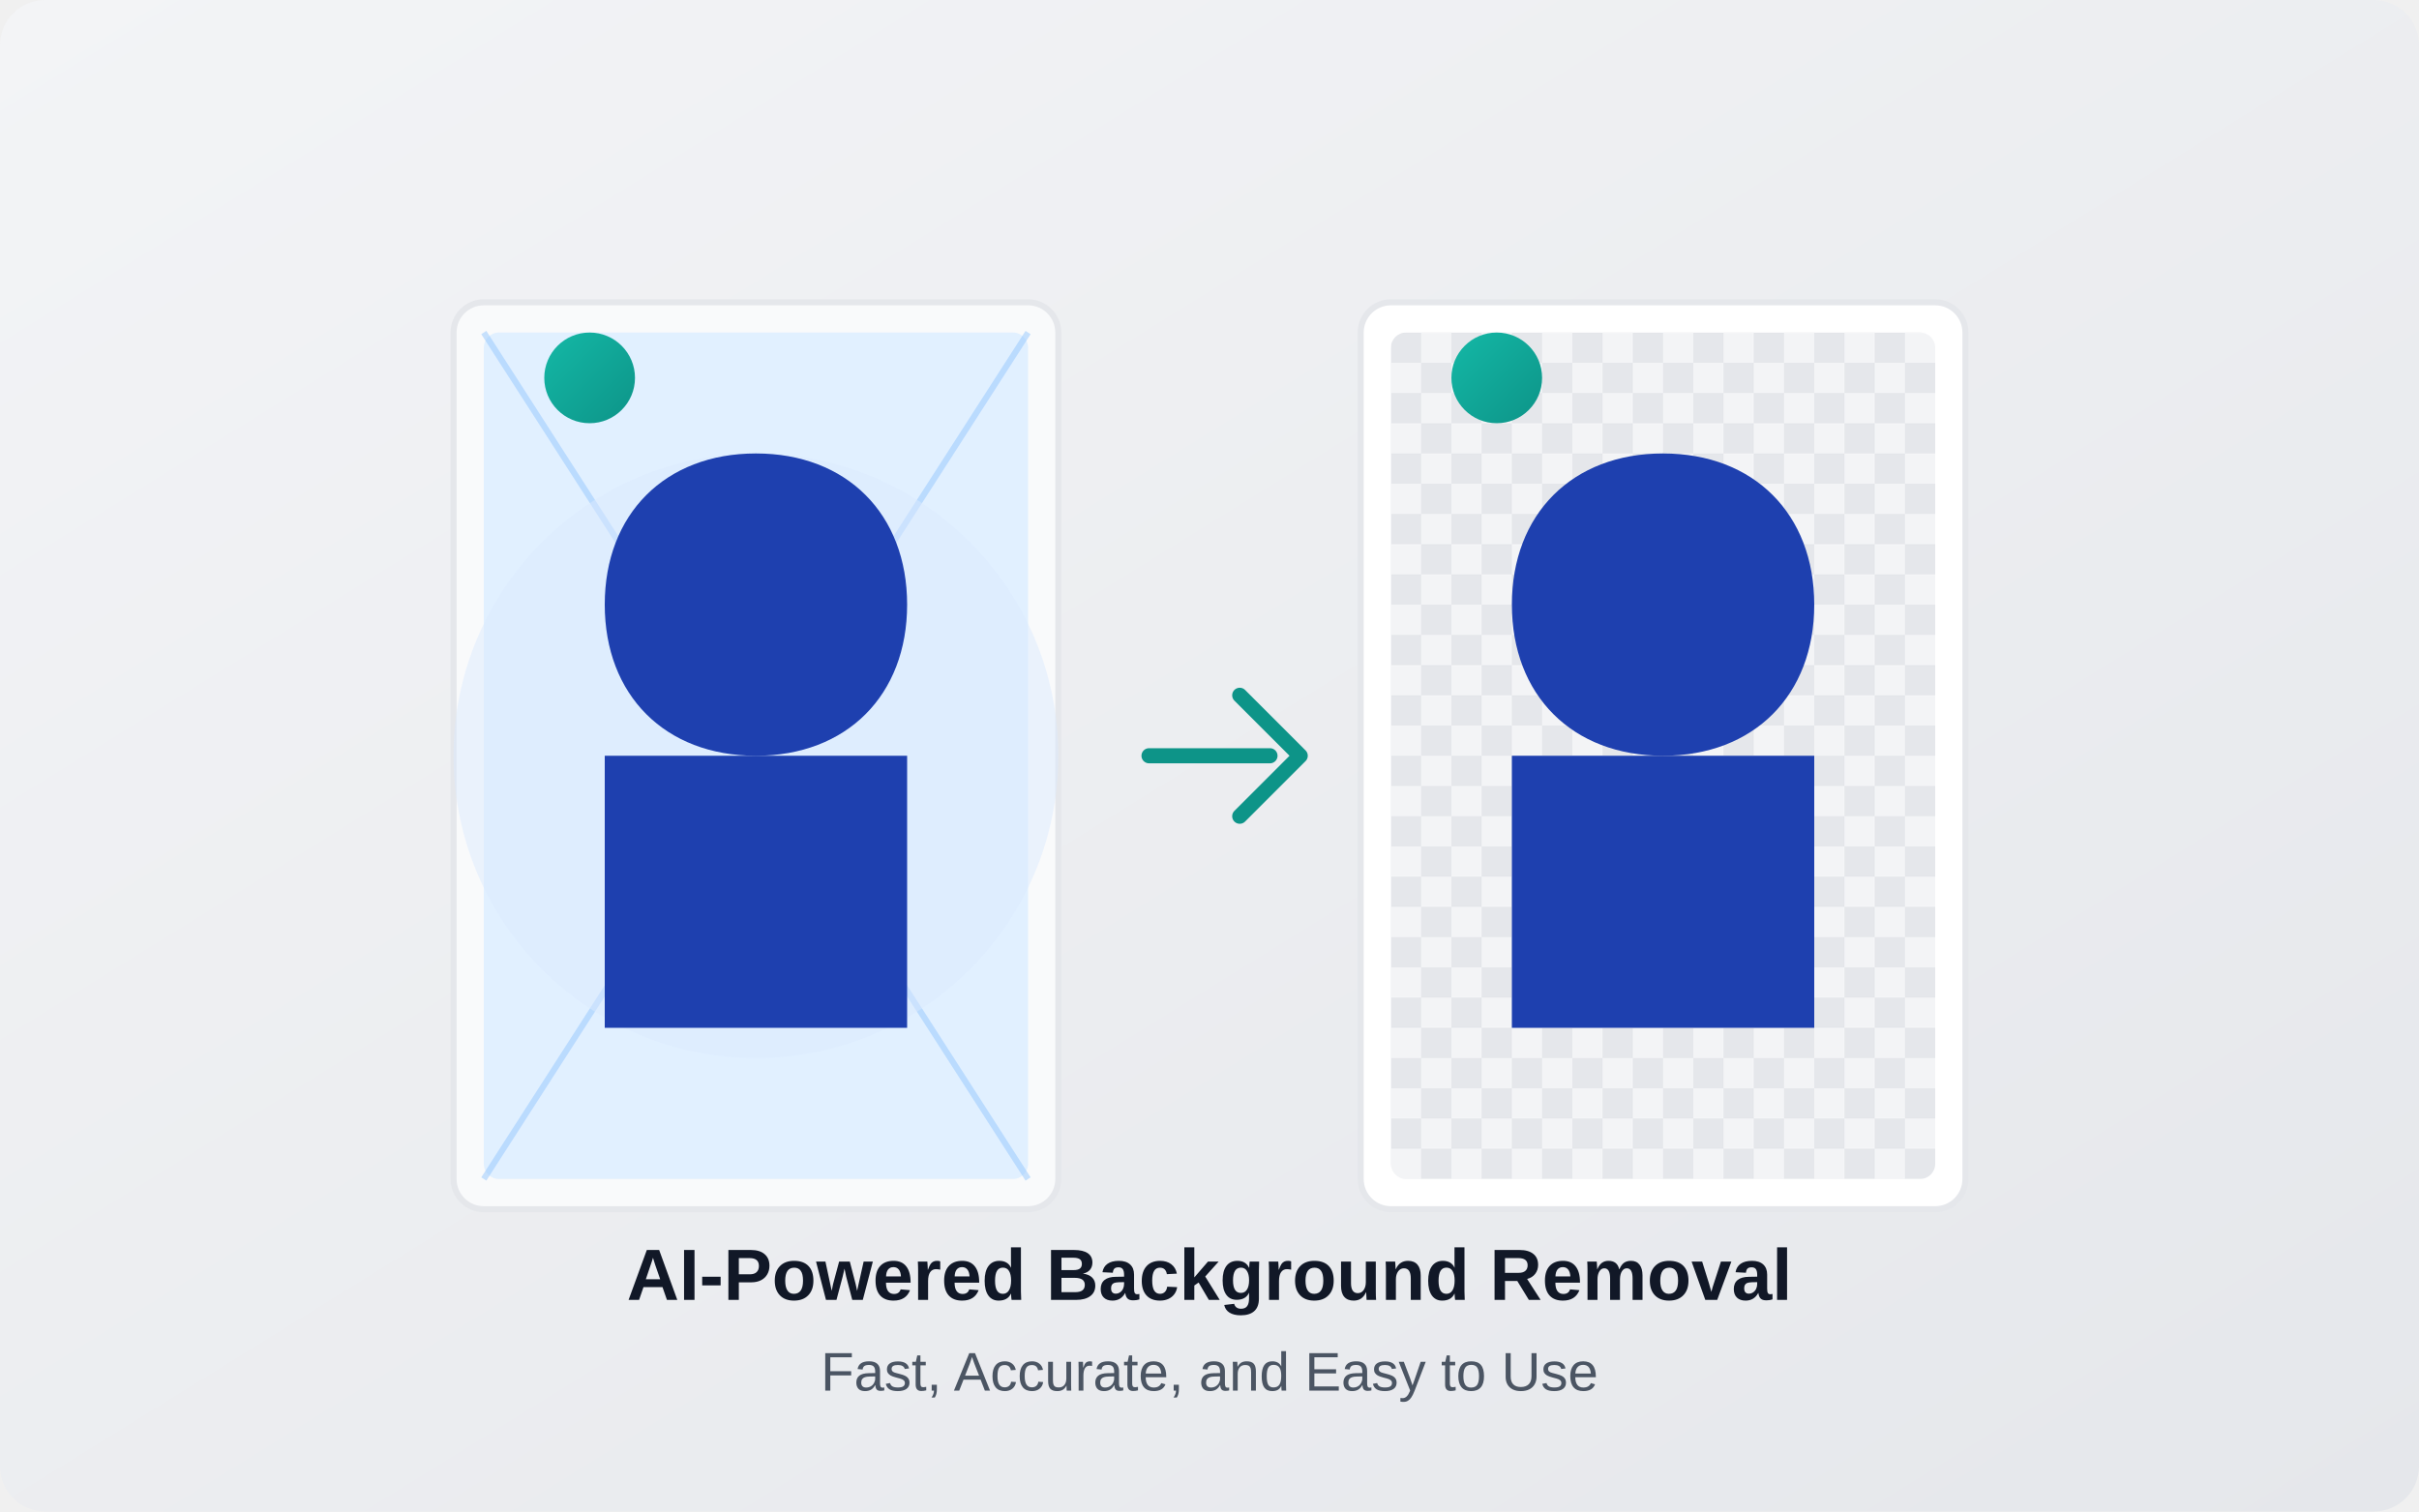
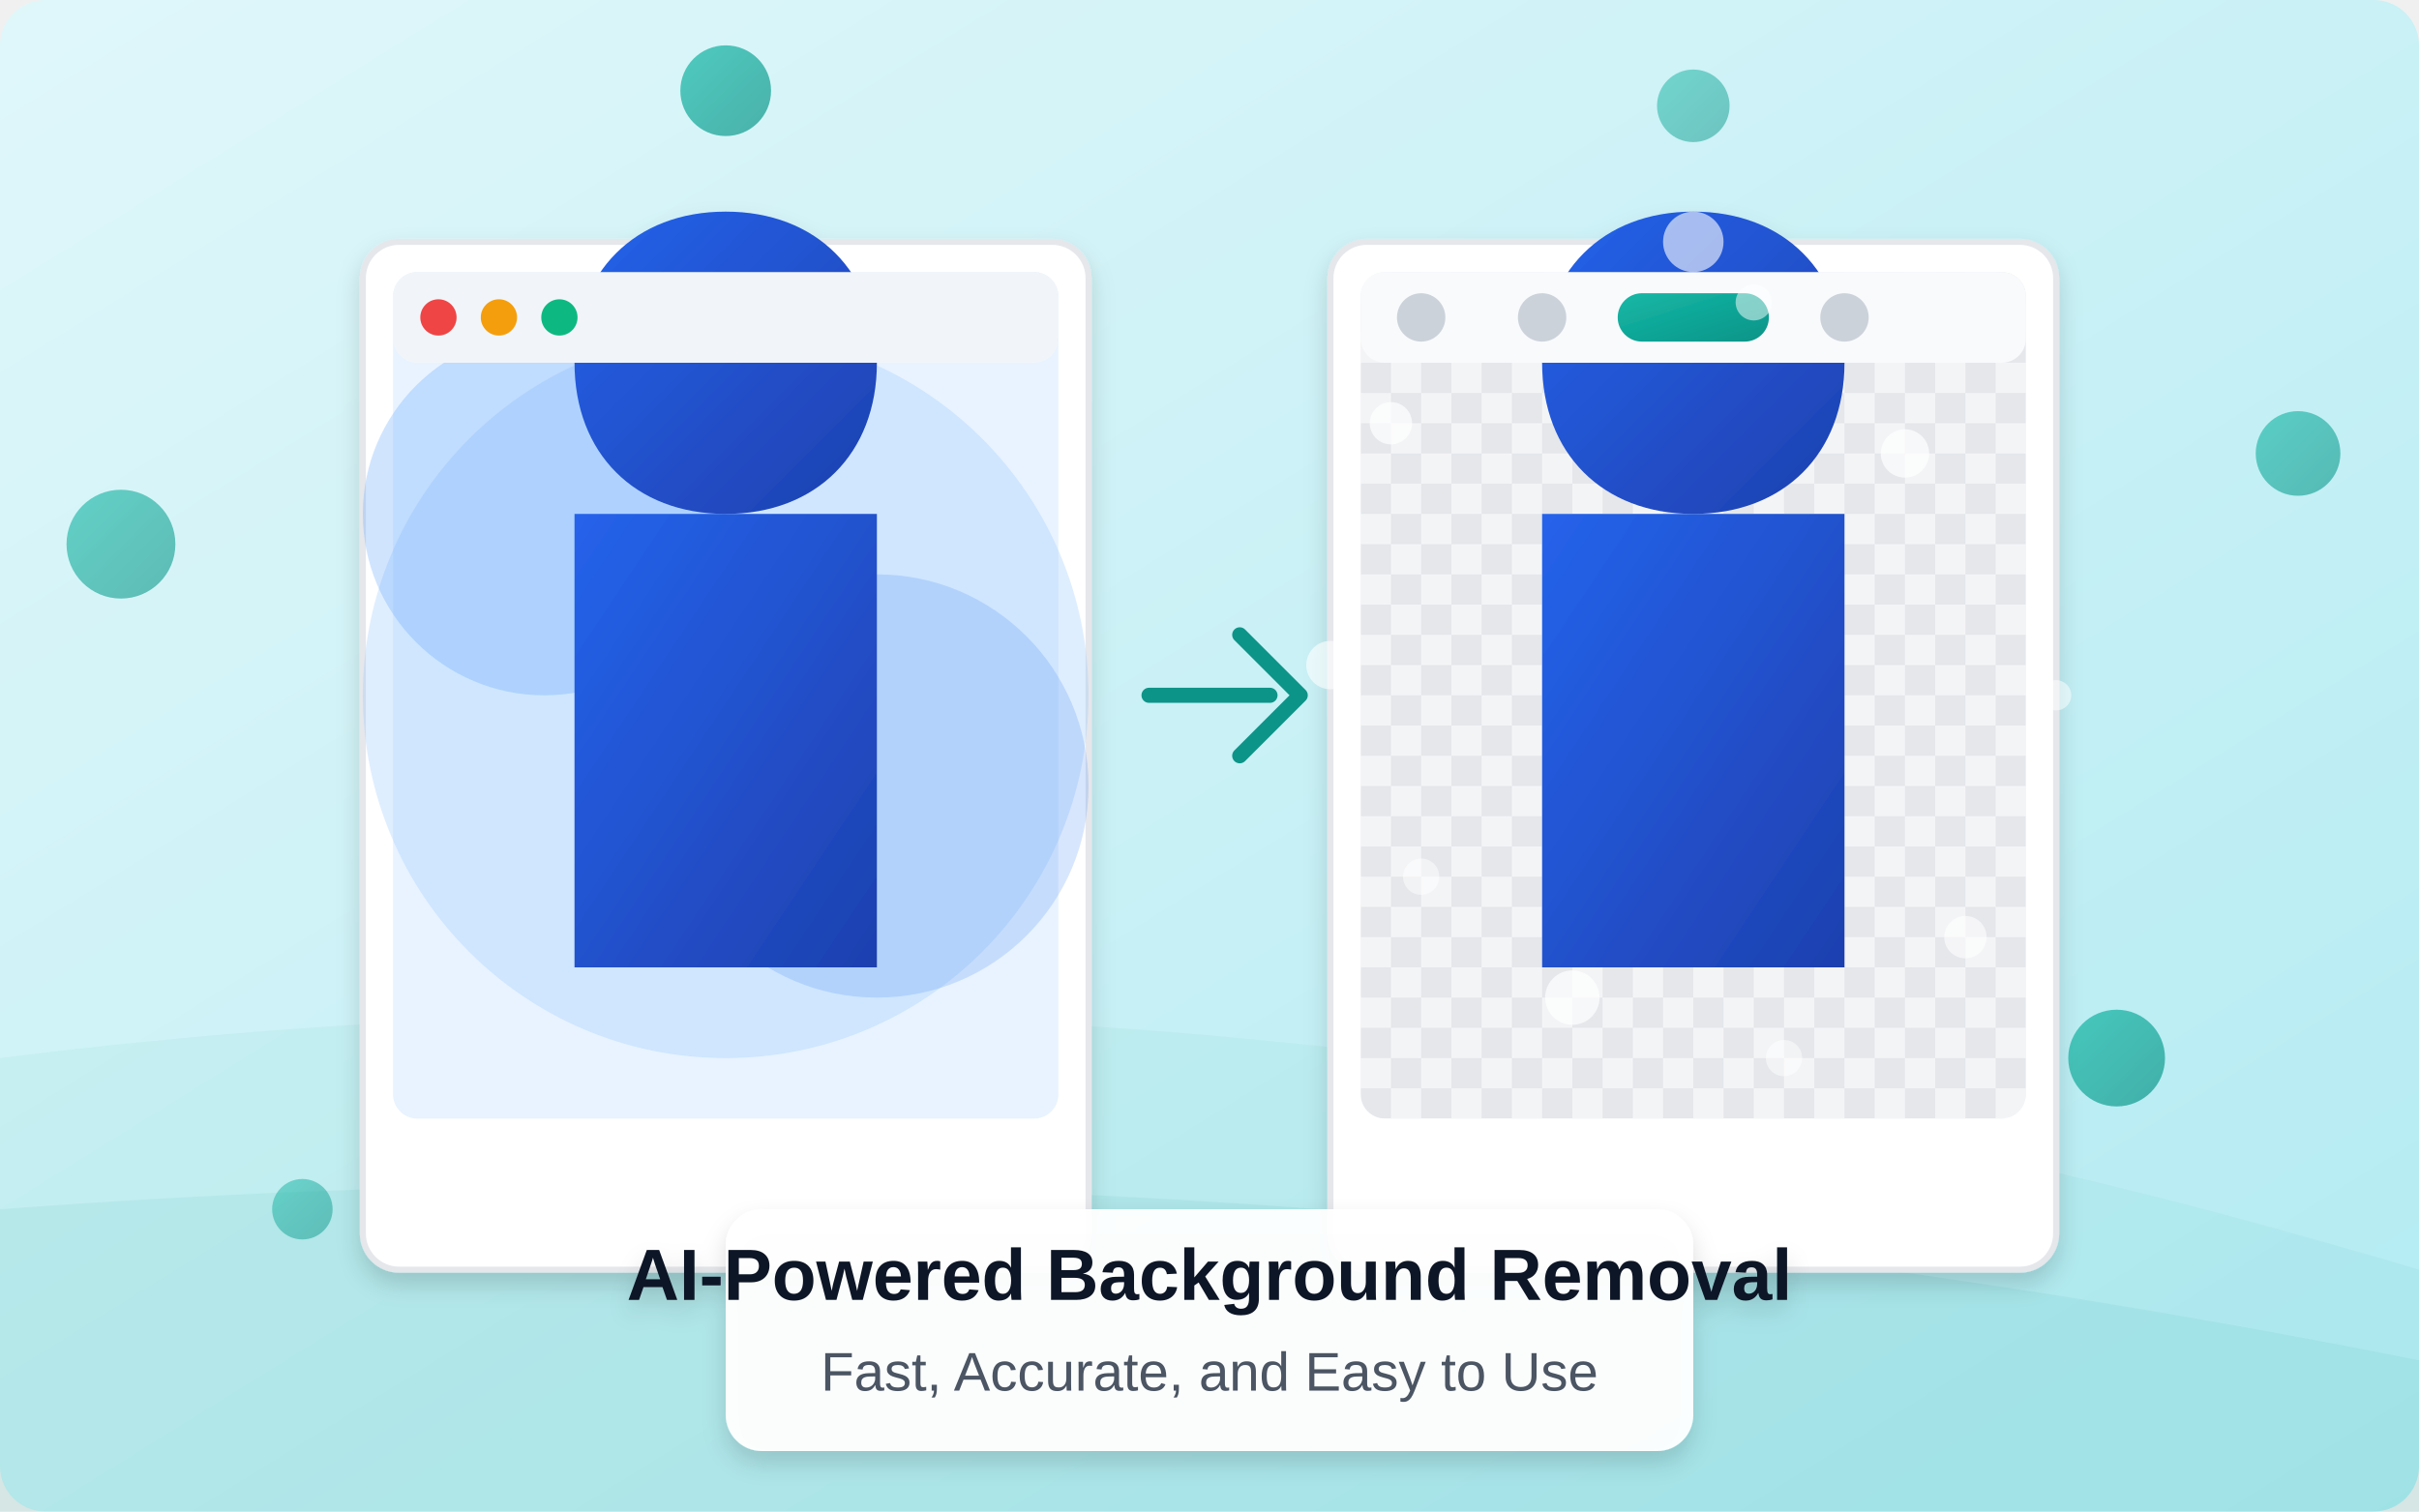
<svg xmlns="http://www.w3.org/2000/svg" width="800" height="500" viewBox="0 0 800 500">
  <defs>
    <linearGradient id="bgGradient" x1="0%" y1="0%" x2="100%" y2="100%">
-       <stop offset="0%" style="stop-color:#f3f4f6;stop-opacity:1" />
-       <stop offset="100%" style="stop-color:#e5e7eb;stop-opacity:1" />
+       <stop offset="0%" style="stop-color:#e0f7fa;stop-opacity:1" />
+       <stop offset="100%" style="stop-color:#b2ebf2;stop-opacity:1" />
    </linearGradient>
    <linearGradient id="tealGradient" x1="0%" y1="0%" x2="100%" y2="100%">
      <stop offset="0%" style="stop-color:#14b8a6;stop-opacity:1" />
      <stop offset="100%" style="stop-color:#0d9488;stop-opacity:1" />
    </linearGradient>
+     <linearGradient id="personGradient" x1="0%" y1="0%" x2="100%" y2="100%">
+       <stop offset="0%" style="stop-color:#2563eb;stop-opacity:1" />
+       <stop offset="100%" style="stop-color:#1e40af;stop-opacity:1" />
+     </linearGradient>
+     <linearGradient id="buttonGradient" x1="0%" y1="0%" x2="100%" y2="100%">
+       <stop offset="0%" style="stop-color:#14b8a6;stop-opacity:1" />
+       <stop offset="100%" style="stop-color:#0d9488;stop-opacity:1" />
+     </linearGradient>
+     <filter id="shadow" x="-20%" y="-20%" width="140%" height="140%">
+       <feDropShadow dx="0" dy="4" stdDeviation="4" flood-color="#000000" flood-opacity="0.15" />
+     </filter>
    <clipPath id="personClip">
      <path d="M400,300 C460,300 500,250 500,180 C500,110 460,60 400,60 C340,60 300,110 300,180 C300,250 340,300 400,300 Z" />
      <path d="M300,300 L300,440 L500,440 L500,300 Z" />
    </clipPath>
+     <pattern id="checkerPattern" width="20" height="20" patternUnits="userSpaceOnUse">
+       <rect width="10" height="10" fill="#f3f4f6" />
+       <rect x="10" y="0" width="10" height="10" fill="#e5e7eb" />
+       <rect x="0" y="10" width="10" height="10" fill="#e5e7eb" />
+       <rect x="10" y="10" width="10" height="10" fill="#f3f4f6" />
+     </pattern>
  </defs>
  <rect width="800" height="500" fill="url(#bgGradient)" rx="15" ry="15" />
-   <rect x="150" y="100" width="200" height="300" rx="10" ry="10" fill="#f9fafb" stroke="#e5e7eb" stroke-width="2" />
+   <path d="M0,350 Q400,300 800,420 L800,500 L0,500 Z" fill="#0d9488" fill-opacity="0.05" />
+   <path d="M0,400 Q400,370 800,450 L800,500 L0,500 Z" fill="#0d9488" fill-opacity="0.07" />
+   <g filter="url(#shadow)">
+     <rect x="120" y="80" width="240" height="340" rx="12" ry="12" fill="white" stroke="#e5e7eb" stroke-width="2" />
+     <rect x="130" y="90" width="220" height="280" fill="#f0f9ff" rx="8" ry="8" />
+     <rect x="130" y="90" width="220" height="280" fill="#dbeafe" opacity="0.4" rx="8" ry="8" />
+     <circle cx="240" cy="230" r="120" fill="#93c5fd" opacity="0.3" />
+     <circle cx="180" cy="170" r="60" fill="#60a5fa" opacity="0.3" />
+     <circle cx="290" cy="260" r="70" fill="#3b82f6" opacity="0.2" />
+     <path d="M240,170 C270,170 290,150 290,120 C290,90 270,70 240,70 C210,70 190,90 190,120 C190,150 210,170 240,170 Z" fill="url(#personGradient)" />
+     <path d="M190,170 L190,320 L290,320 L290,170 Z" fill="url(#personGradient)" />
+     <rect x="130" y="90" width="220" height="30" fill="#f1f5f9" rx="8" ry="8" />
+     <circle cx="145" cy="105" r="6" fill="#ef4444" />
+     <circle cx="165" cy="105" r="6" fill="#f59e0b" />
+     <circle cx="185" cy="105" r="6" fill="#10b981" />
+   </g>
  <g>
-     <rect x="160" y="110" width="180" height="280" fill="#f0f9ff" rx="5" ry="5" />
-     <rect x="160" y="110" width="180" height="280" fill="#bfdbfe" opacity="0.3" rx="5" ry="5" />
-     <path d="M160,110 L340,390" stroke="#93c5fd" stroke-width="2" opacity="0.5" />
-     <path d="M340,110 L160,390" stroke="#93c5fd" stroke-width="2" opacity="0.5" />
-     <circle cx="250" cy="250" r="100" fill="#dbeafe" opacity="0.5" />
-     <path d="M250,150 C280,150 300,130 300,100 C300,70 280,50 250,50 C220,50 200,70 200,100 C200,130 220,150 250,150 Z" transform="translate(0,100)" fill="#1e40af" />
-     <path d="M200,150 L200,240 L300,240 L300,150 Z" transform="translate(0,100)" fill="#1e40af" />
+     <path d="M380,230 L420,230" stroke="#0d9488" stroke-width="5" fill="none" stroke-linecap="round" />
+     <path d="M410,210 L430,230 L410,250" stroke="#0d9488" stroke-width="5" fill="none" stroke-linecap="round" stroke-linejoin="round" />
  </g>
-   <path d="M380,250 L420,250 M410,230 L430,250 L410,270" stroke="#0d9488" stroke-width="5" fill="none" stroke-linecap="round" stroke-linejoin="round" />
-   <rect x="450" y="100" width="200" height="300" rx="10" ry="10" fill="white" stroke="#e5e7eb" stroke-width="2" />
-   <pattern id="checkerPattern" width="20" height="20" patternUnits="userSpaceOnUse">
-     <rect width="10" height="10" fill="#f3f4f6" />
-     <rect x="10" y="0" width="10" height="10" fill="#e5e7eb" />
-     <rect x="0" y="10" width="10" height="10" fill="#e5e7eb" />
-     <rect x="10" y="10" width="10" height="10" fill="#f3f4f6" />
-   </pattern>
-   <rect x="460" y="110" width="180" height="280" fill="url(#checkerPattern)" rx="5" ry="5" />
-   <path d="M550,150 C580,150 600,130 600,100 C600,70 580,50 550,50 C520,50 500,70 500,100 C500,130 520,150 550,150 Z" transform="translate(0,100)" fill="#1e40af" />
-   <path d="M500,150 L500,240 L600,240 L600,150 Z" transform="translate(0,100)" fill="#1e40af" />
-   <rect x="180" y="110" width="30" height="30" rx="15" ry="15" fill="url(#tealGradient)" />
-   <rect x="480" y="110" width="30" height="30" rx="15" ry="15" fill="url(#tealGradient)" />
-   <text x="400" y="430" font-family="Arial, sans-serif" font-size="24" text-anchor="middle" fill="#111827" font-weight="bold">AI-Powered Background Removal</text>
-   <text x="400" y="460" font-family="Arial, sans-serif" font-size="18" text-anchor="middle" fill="#4b5563">Fast, Accurate, and Easy to Use</text>
+   <g filter="url(#shadow)">
+     <rect x="440" y="80" width="240" height="340" rx="12" ry="12" fill="white" stroke="#e5e7eb" stroke-width="2" />
+     <rect x="450" y="90" width="220" height="280" fill="url(#checkerPattern)" rx="8" ry="8" />
+     <path d="M560,170 C590,170 610,150 610,120 C610,90 590,70 560,70 C530,70 510,90 510,120 C510,150 530,170 560,170 Z" fill="url(#personGradient)" />
+     <path d="M510,170 L510,320 L610,320 L610,170 Z" fill="url(#personGradient)" />
+     <rect x="450" y="90" width="220" height="30" fill="#f8fafc" rx="8" ry="8" />
+     <rect x="535" y="97" width="50" height="16" rx="8" ry="8" fill="url(#tealGradient)" />
+     <circle cx="510" cy="105" r="8" fill="#64748b" opacity="0.3" />
+     <circle cx="470" cy="105" r="8" fill="#64748b" opacity="0.3" />
+     <circle cx="610" cy="105" r="8" fill="#64748b" opacity="0.3" />
+   </g>
+   <g>
+     <circle cx="560" cy="80" r="10" fill="#fff" opacity="0.6" />
+     <circle cx="580" cy="100" r="6" fill="#fff" opacity="0.5" />
+     <circle cx="630" cy="150" r="8" fill="#fff" opacity="0.7" />
+     <circle cx="680" cy="230" r="5" fill="#fff" opacity="0.5" />
+     <circle cx="650" cy="310" r="7" fill="#fff" opacity="0.6" />
+     <circle cx="590" cy="350" r="6" fill="#fff" opacity="0.5" />
+     <circle cx="520" cy="330" r="9" fill="#fff" opacity="0.7" />
+     <circle cx="470" cy="290" r="6" fill="#fff" opacity="0.5" />
+     <circle cx="440" cy="220" r="8" fill="#fff" opacity="0.6" />
+     <circle cx="460" cy="140" r="7" fill="#fff" opacity="0.7" />
+   </g>
+   <g filter="url(#shadow)">
+     <rect x="240" y="400" width="320" height="80" rx="12" ry="12" fill="white" opacity="0.95" />
+     <text x="400" y="430" font-family="Arial, sans-serif" font-size="24" text-anchor="middle" fill="#111827" font-weight="bold">AI-Powered Background Removal</text>
+     <text x="400" y="460" font-family="Arial, sans-serif" font-size="18" text-anchor="middle" fill="#4b5563">Fast, Accurate, and Easy to Use</text>
+   </g>
+   <g>
+     <circle cx="240" cy="30" r="15" fill="url(#tealGradient)" opacity="0.7" />
+     <circle cx="560" cy="35" r="12" fill="url(#tealGradient)" opacity="0.5" />
+     <circle cx="40" cy="180" r="18" fill="url(#tealGradient)" opacity="0.6" />
+     <circle cx="760" cy="150" r="14" fill="url(#tealGradient)" opacity="0.6" />
+     <circle cx="100" cy="400" r="10" fill="url(#tealGradient)" opacity="0.5" />
+     <circle cx="700" cy="350" r="16" fill="url(#tealGradient)" opacity="0.7" />
+   </g>
</svg>
